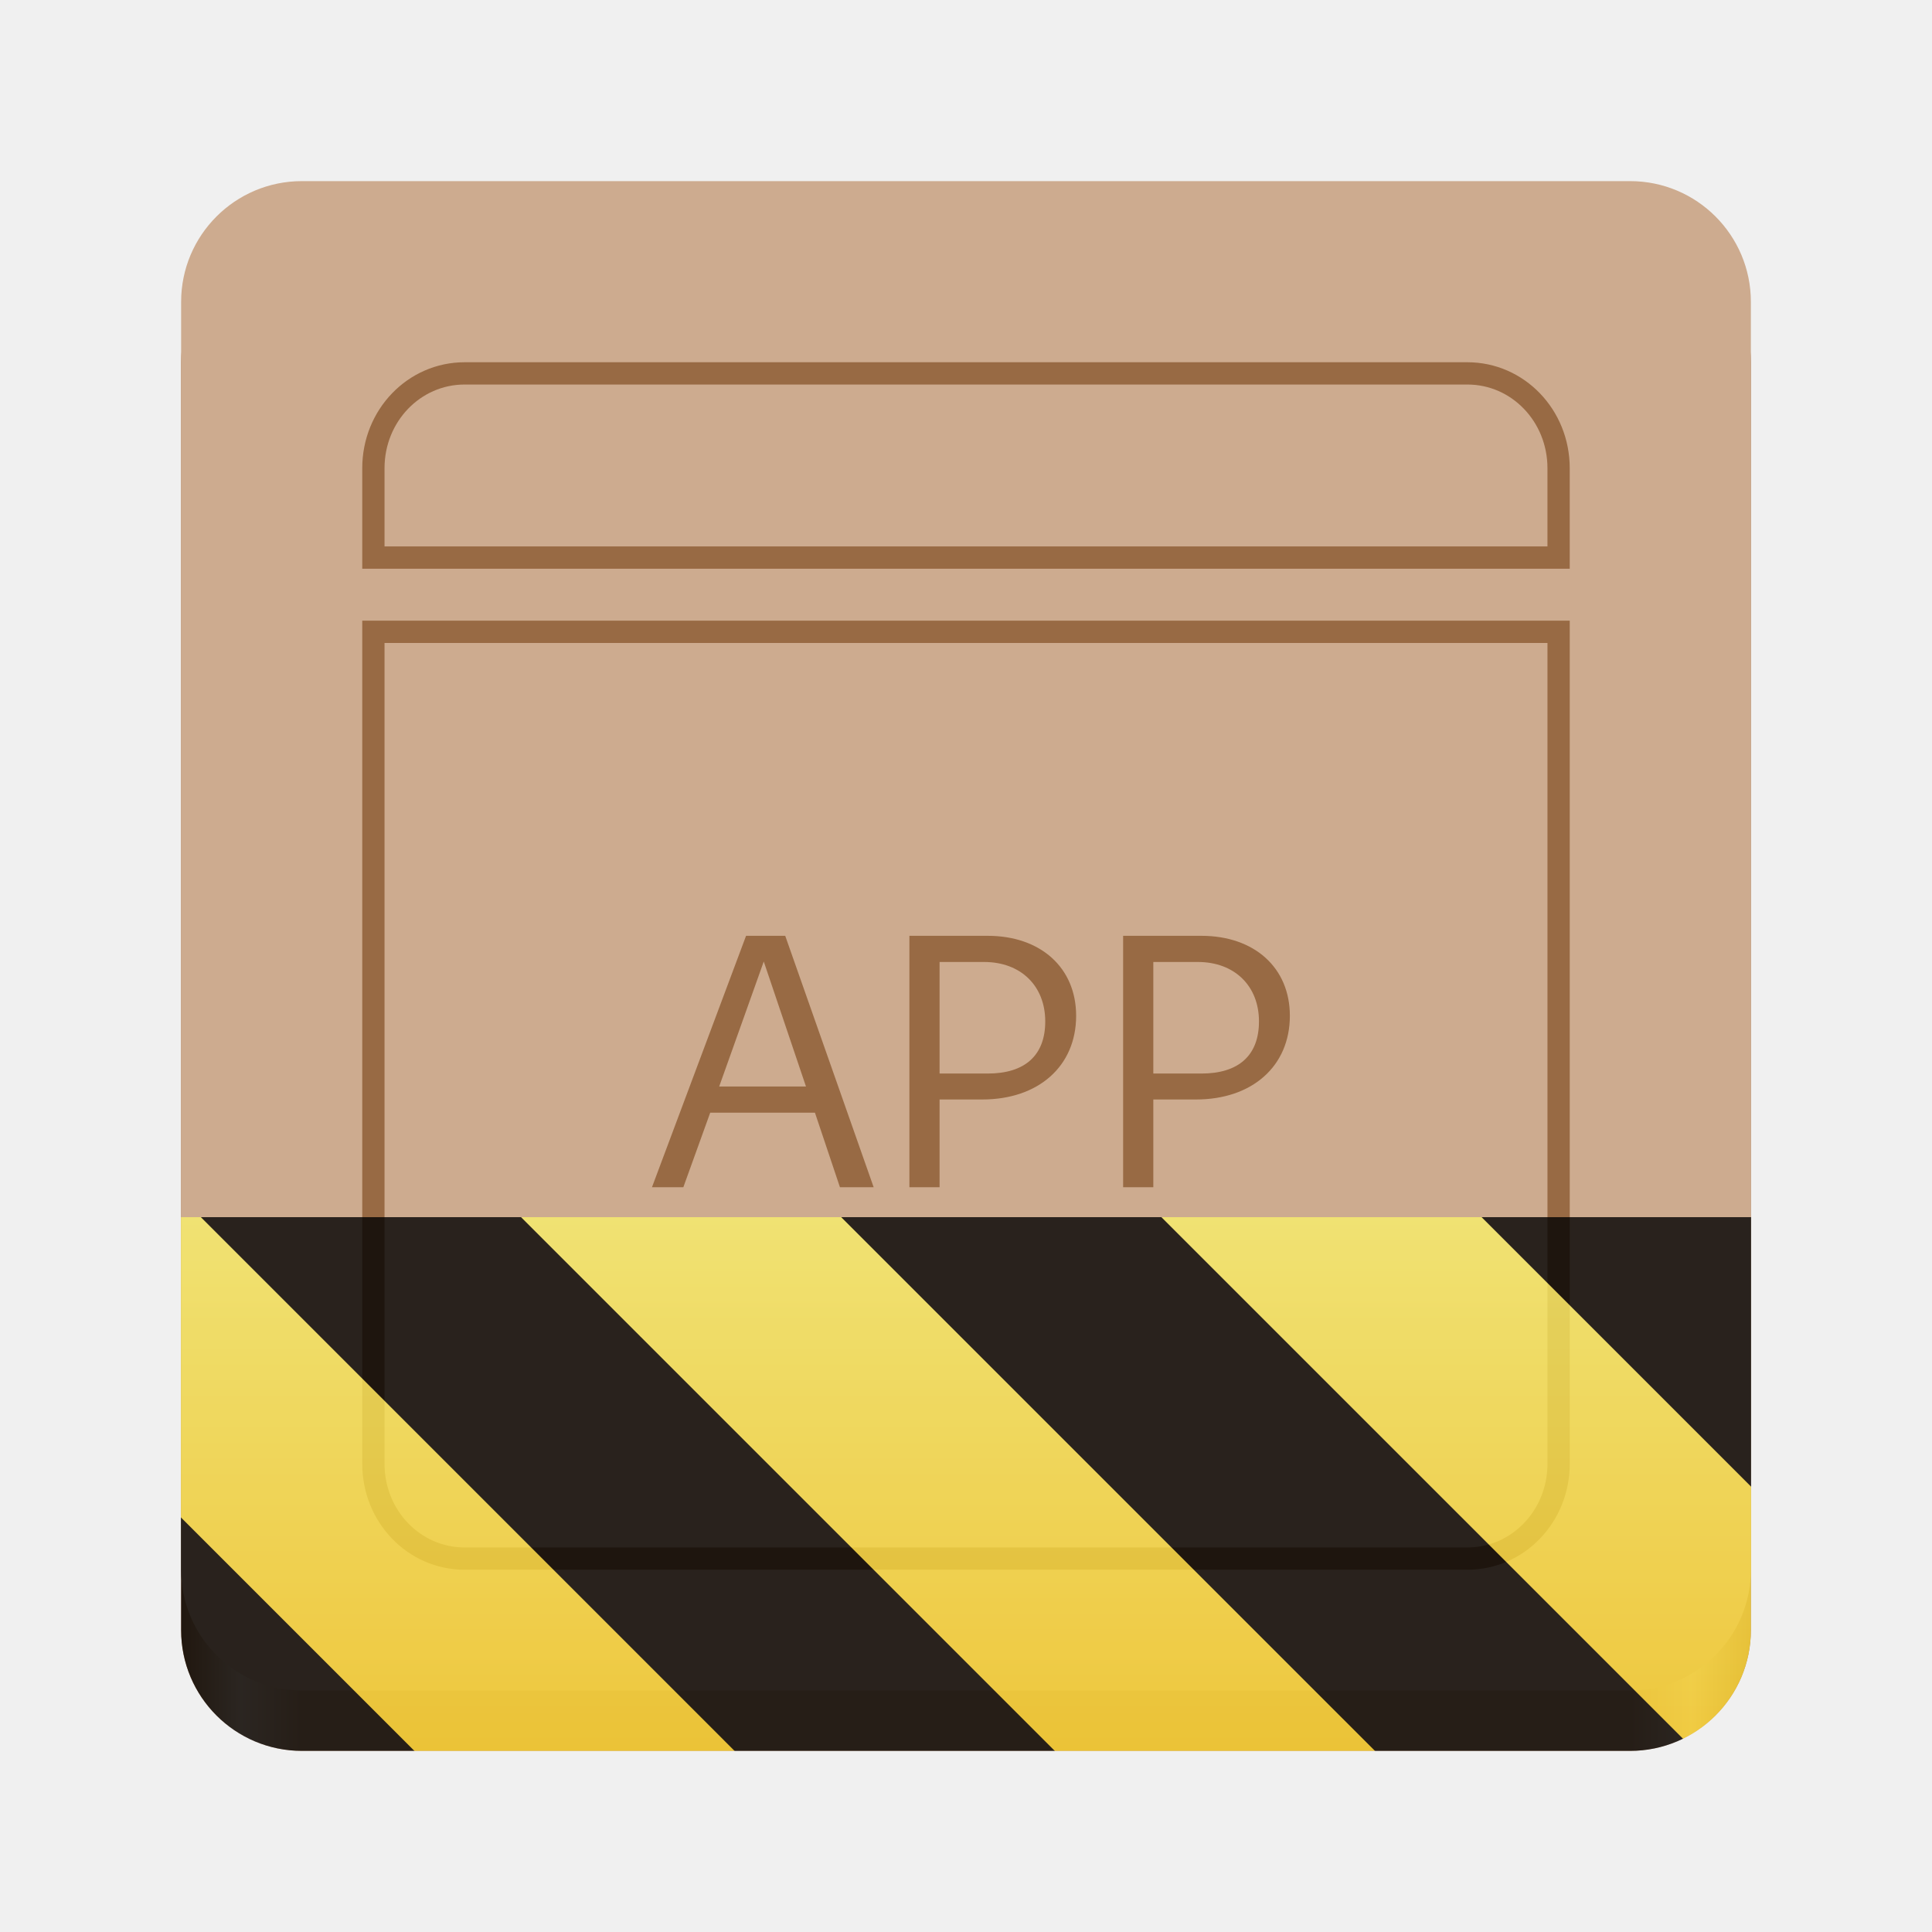
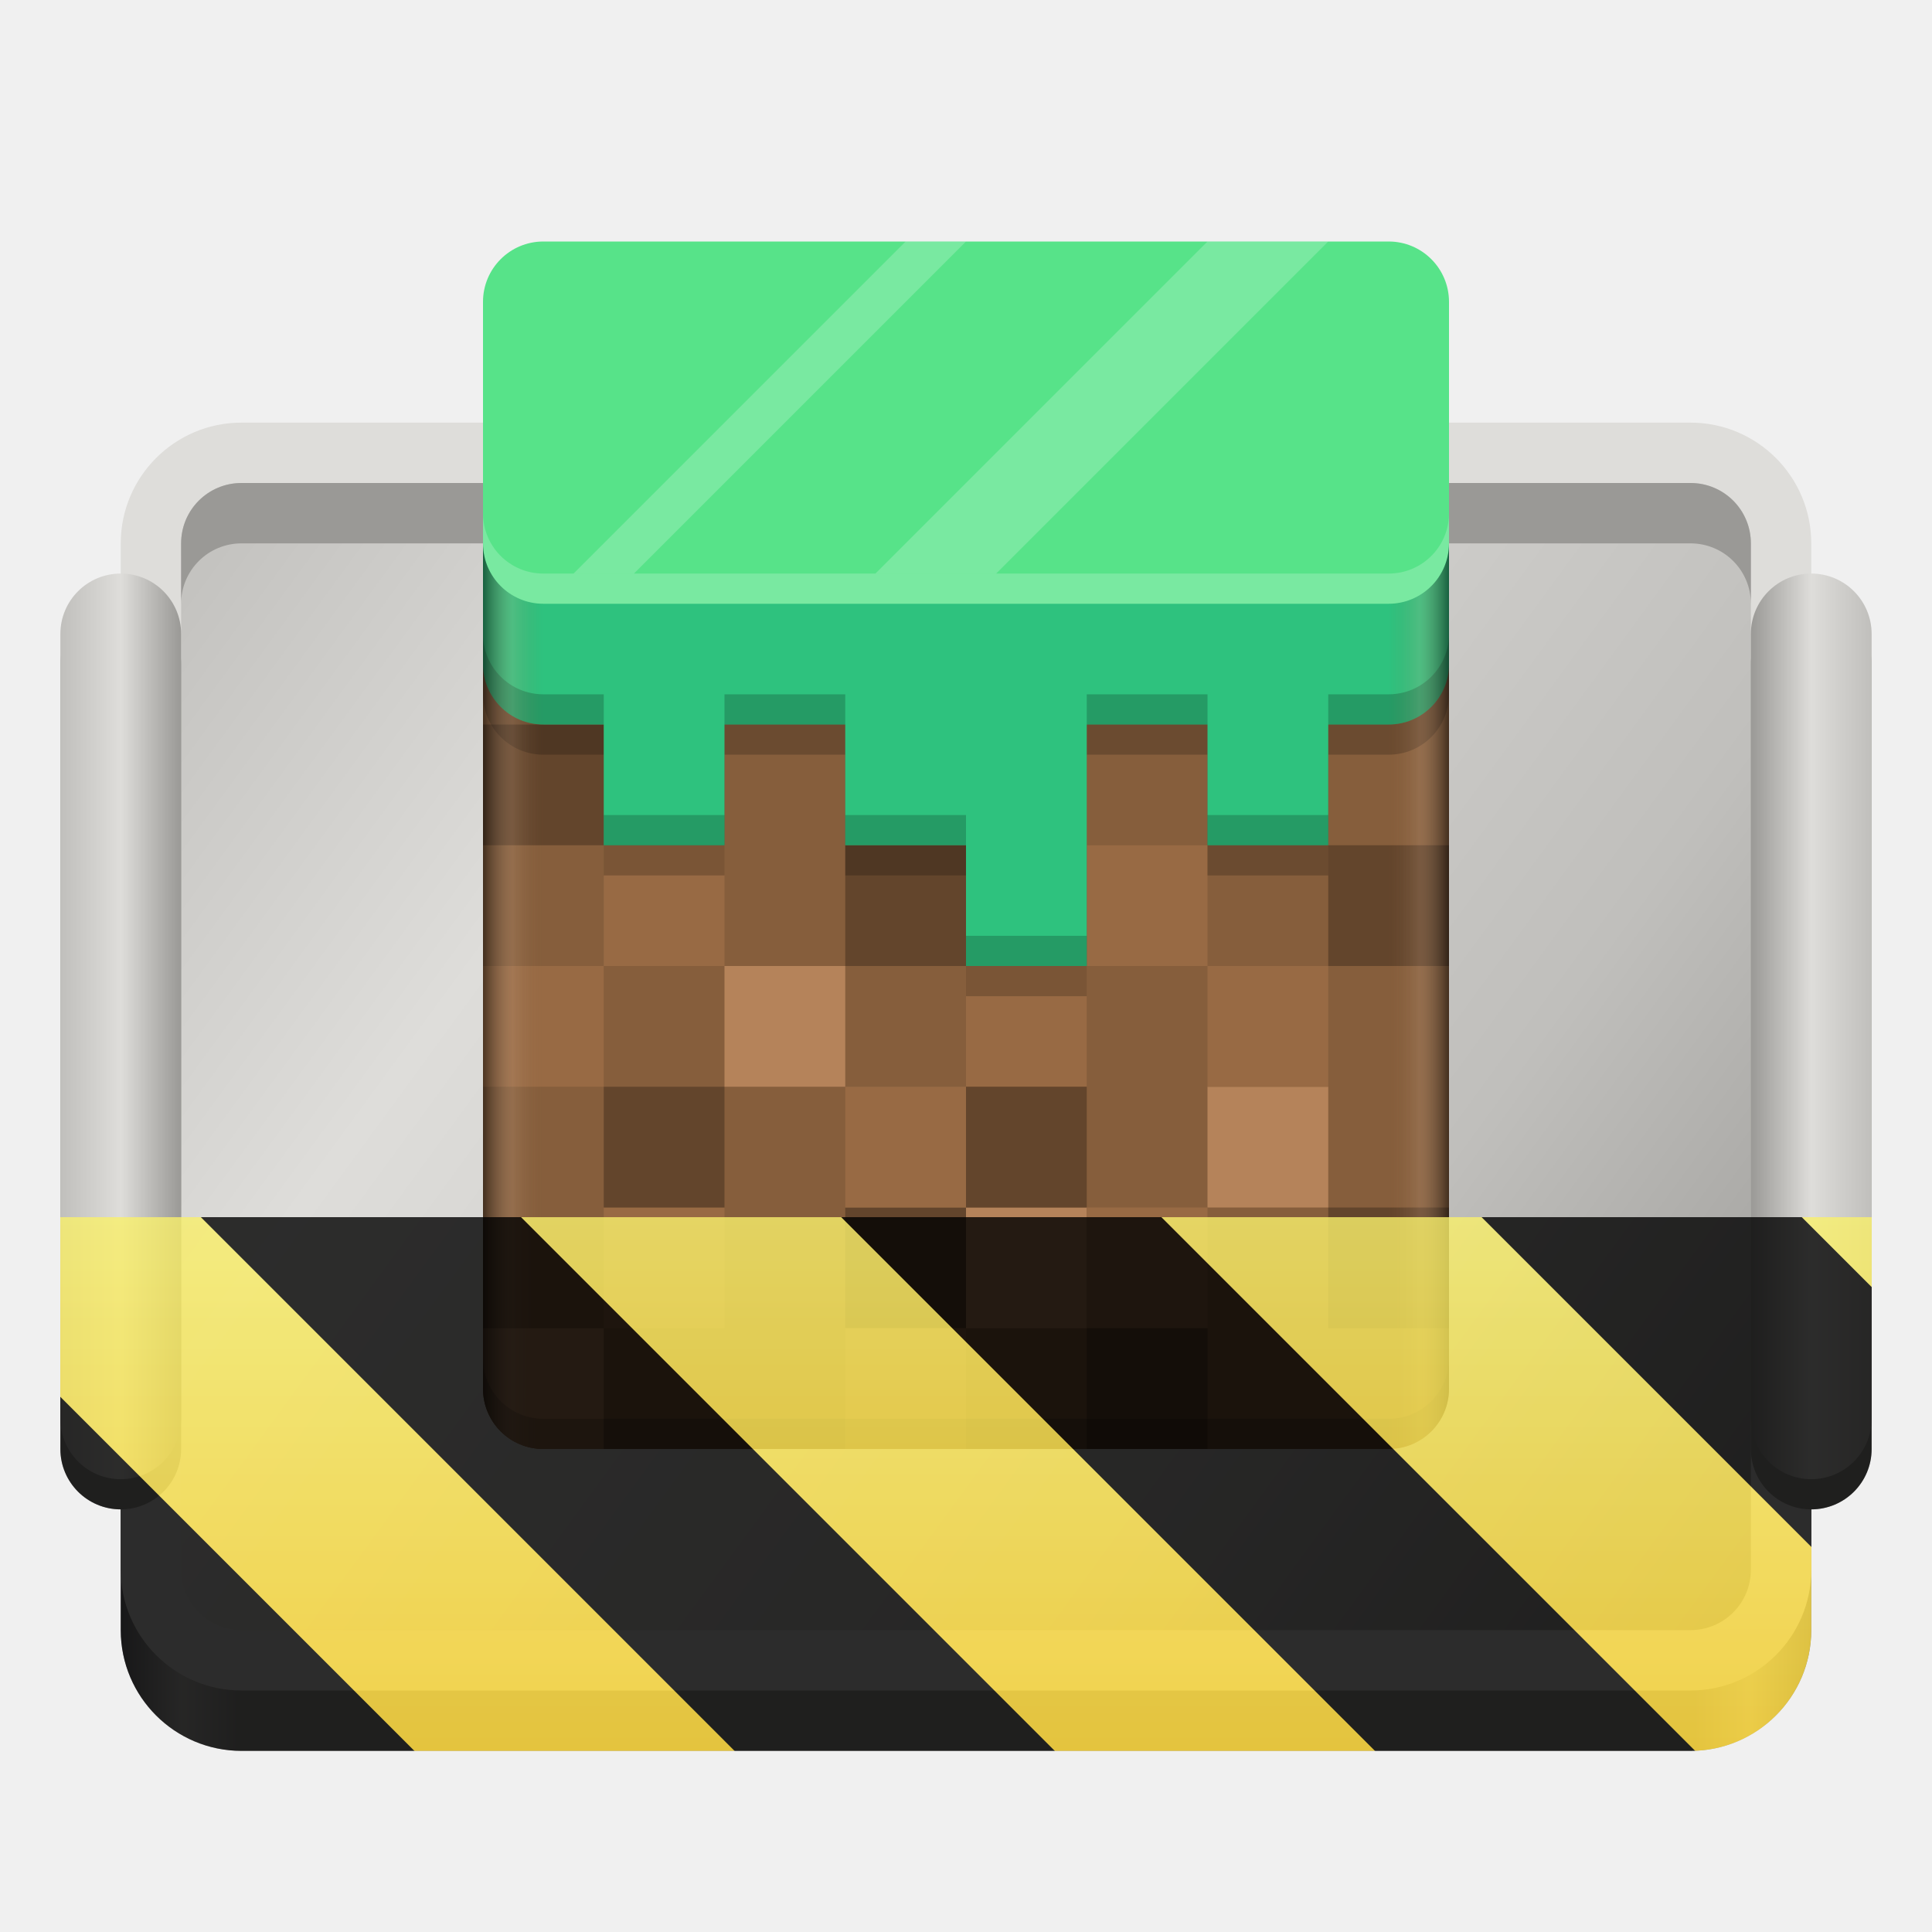
- <svg xmlns="http://www.w3.org/2000/svg" height="128px" viewBox="0 0 128 128" width="128px">
-   <linearGradient id="a" gradientTransform="matrix(0.232143 0 0 0.328947 -8.566925 263.827)" gradientUnits="userSpaceOnUse" x1="88.596" x2="536.596" y1="-449.394" y2="-449.394">
-     <stop offset="0" stop-color="#a4744b" />
-     <stop offset="0.038" stop-color="#d8bda7" />
-     <stop offset="0.077" stop-color="#bf9573" />
-     <stop offset="0.923" stop-color="#bf9573" />
-     <stop offset="0.962" stop-color="#d8bda7" />
-     <stop offset="1" stop-color="#a4744b" />
-   </linearGradient>
-   <clipPath id="b">
-     <rect height="128" width="128" />
-   </clipPath>
-   <clipPath id="c">
-     <rect height="128" width="128" />
-   </clipPath>
-   <filter id="d" height="100%" width="100%" x="0%" y="0%">
-     <feColorMatrix in="SourceGraphic" type="matrix" values="0 0 0 0 1 0 0 0 0 1 0 0 0 0 1 0 0 0 1 0" />
-   </filter>
-   <mask id="e">
-     <g clip-path="url(#c)" filter="url(#d)">
-       <g clip-path="url(#b)">
-         <path d="m 20 16 h 88 c 4.418 0 8 3.582 8 8 v 84 c 0 4.418 -3.582 8 -8 8 h -88 c -4.418 0 -8 -3.582 -8 -8 v -84 c 0 -4.418 3.582 -8 8 -8 z m 0 0" fill="url(#a)" />
-         <path d="m 20 12 h 88 c 4.418 0 8 3.582 8 8 v 84 c 0 4.418 -3.582 8 -8 8 h -88 c -4.418 0 -8 -3.582 -8 -8 v -84 c 0 -4.418 3.582 -8 8 -8 z m 0 0" fill="#cdab8f" />
-         <path d="m 30.781 196.738 c -3.348 0 -6.043 2.801 -6.043 6.281 v 5.922 h 78.523 v -5.922 c 0 -3.48 -2.695 -6.281 -6.043 -6.281 z m -6.043 17.121 v 55.121 c 0 3.48 2.695 6.281 6.043 6.281 h 66.438 c 3.348 0 6.043 -2.801 6.043 -6.281 v -55.121 z m 0 0" fill="none" stroke="#986a44" stroke-width="1.476" transform="matrix(1 0 0 1 0 -172)" />
-         <path d="m 43.195 78.656 h 2.078 l 1.781 -4.938 h 6.938 l 1.656 4.938 h 2.234 l -5.859 -16.656 h -2.594 z m 4.453 -6.672 l 2.953 -8.281 l 2.797 8.281 z m 12.602 6.672 h 2 v -5.812 h 2.828 c 3.719 0 6.219 -2.203 6.219 -5.547 c 0 -3.188 -2.359 -5.297 -5.859 -5.297 h -5.188 z m 2 -7.531 v -7.391 h 2.953 c 2.422 0 4.047 1.578 4.047 3.938 c 0 2.25 -1.344 3.453 -3.812 3.453 z m 12.16 7.531 h 2 v -5.812 h 2.828 c 3.719 0 6.219 -2.203 6.219 -5.547 c 0 -3.188 -2.359 -5.297 -5.859 -5.297 h -5.188 z m 2 -7.531 v -7.391 h 2.953 c 2.422 0 4.047 1.578 4.047 3.938 c 0 2.25 -1.344 3.453 -3.812 3.453 z m -33.387 -16.062" fill="#986a44" />
-       </g>
-     </g>
-   </mask>
-   <mask id="f">
-     <g filter="url(#d)">
-       <rect fill-opacity="0.8" height="128" width="128" />
-     </g>
-   </mask>
-   <linearGradient id="g" gradientTransform="matrix(0 0.37 -0.98462 0 295.385 -30.36)" gradientUnits="userSpaceOnUse" x1="300" x2="428" y1="235" y2="235">
-     <stop offset="0" stop-color="#f9f06b" />
-     <stop offset="1" stop-color="#f5c211" />
-   </linearGradient>
-   <clipPath id="h">
-     <rect height="128" width="128" />
-   </clipPath>
-   <clipPath id="i">
-     <rect height="128" width="128" />
-   </clipPath>
-   <path d="m 20 16 h 88 c 4.418 0 8 3.582 8 8 v 84 c 0 4.418 -3.582 8 -8 8 h -88 c -4.418 0 -8 -3.582 -8 -8 v -84 c 0 -4.418 3.582 -8 8 -8 z m 0 0" fill="url(#a)" />
-   <path d="m 20 12 h 88 c 4.418 0 8 3.582 8 8 v 84 c 0 4.418 -3.582 8 -8 8 h -88 c -4.418 0 -8 -3.582 -8 -8 v -84 c 0 -4.418 3.582 -8 8 -8 z m 0 0" fill="#cdab8f" />
-   <path d="m 30.781 24.738 c -3.348 0 -6.043 2.801 -6.043 6.281 v 5.922 h 78.523 v -5.922 c 0 -3.48 -2.695 -6.281 -6.043 -6.281 z m -6.043 17.121 v 55.121 c 0 3.48 2.695 6.281 6.043 6.281 h 66.438 c 3.348 0 6.043 -2.801 6.043 -6.281 v -55.121 z m 0 0" fill="none" stroke="#986a44" stroke-width="1.476" />
-   <path d="m 43.195 78.656 h 2.078 l 1.781 -4.938 h 6.938 l 1.656 4.938 h 2.234 l -5.859 -16.656 h -2.594 z m 4.453 -6.672 l 2.953 -8.281 l 2.797 8.281 z m 12.602 6.672 h 2 v -5.812 h 2.828 c 3.719 0 6.219 -2.203 6.219 -5.547 c 0 -3.188 -2.359 -5.297 -5.859 -5.297 h -5.188 z m 2 -7.531 v -7.391 h 2.953 c 2.422 0 4.047 1.578 4.047 3.938 c 0 2.25 -1.344 3.453 -3.812 3.453 z m 12.16 7.531 h 2 v -5.812 h 2.828 c 3.719 0 6.219 -2.203 6.219 -5.547 c 0 -3.188 -2.359 -5.297 -5.859 -5.297 h -5.188 z m 2 -7.531 v -7.391 h 2.953 c 2.422 0 4.047 1.578 4.047 3.938 c 0 2.25 -1.344 3.453 -3.812 3.453 z m -33.387 -16.062" fill="#986a44" />
-   <g clip-path="url(#i)" mask="url(#e)">
-     <g clip-path="url(#h)" mask="url(#f)">
-       <path d="m 128 80.641 v 47.359 h -128 v -47.359 z m 0 0" fill="url(#g)" />
-       <path d="m 13.309 80.641 l 47.355 47.359 h 21.215 l -47.359 -47.359 z m 42.422 0 l 47.363 47.359 h 21.215 l -47.363 -47.359 z m 42.43 0 l 29.84 29.84 v -21.211 l -8.629 -8.629 z m -98.16 7.906 v 21.215 l 18.238 18.238 h 21.215 z m 0 0" />
+ <svg xmlns="http://www.w3.org/2000/svg" xmlns:xlink="http://www.w3.org/1999/xlink" height="128px" viewBox="0 0 128 128" width="128px">
+   <defs>
+     <filter id="a" height="100%" width="100%" x="0%" y="0%">
+       <feColorMatrix color-interpolation-filters="sRGB" values="0 0 0 0 1 0 0 0 0 1 0 0 0 0 1 0 0 0 1 0" />
+     </filter>
+     <linearGradient id="b" gradientUnits="userSpaceOnUse" x1="8" x2="120" y1="116" y2="116">
+       <stop offset="0" stop-color="#77767b" />
+       <stop offset="0.036" stop-color="#c0bfbc" />
+       <stop offset="0.071" stop-color="#9a9996" />
+       <stop offset="0.929" stop-color="#9a9996" />
+       <stop offset="0.964" stop-color="#c0bfbc" />
+       <stop offset="1" stop-color="#77767b" />
+     </linearGradient>
+     <linearGradient id="c" gradientUnits="userSpaceOnUse" x1="12" x2="116" y1="32" y2="108">
+       <stop offset="0" stop-color="#c0bfbc" />
+       <stop offset="0.269" stop-color="#deddda" />
+       <stop offset="0.731" stop-color="#c0bfbc" />
+       <stop offset="1" stop-color="#9a9996" />
+     </linearGradient>
+     <linearGradient id="d" gradientUnits="userSpaceOnUse">
+       <stop offset="0" stop-color="#c0bfbc" />
+       <stop offset="0.5" stop-color="#deddda" />
+       <stop offset="1" stop-color="#9a9996" />
+     </linearGradient>
+     <linearGradient id="e" x1="4" x2="12" xlink:href="#d" y1="68" y2="68" />
+     <linearGradient id="f" gradientTransform="matrix(-1 0 0 1 128 -174)" x1="4" x2="12" xlink:href="#d" y1="242" y2="242" />
+     <mask id="g">
+       <g filter="url(#a)">
+         <rect fill-opacity="0.2" height="153.6" width="153.6" x="-12.8" y="-12.8" />
+       </g>
+     </mask>
+     <mask id="h">
+       <g filter="url(#a)">
+         <rect fill-opacity="0.2" height="153.6" width="153.6" x="-12.8" y="-12.8" />
+       </g>
+     </mask>
+     <mask id="i">
+       <g filter="url(#a)">
+         <rect fill-opacity="0.2" height="153.6" width="153.6" x="-12.8" y="-12.8" />
+       </g>
+     </mask>
+     <mask id="j">
+       <g filter="url(#a)">
+         <rect fill-opacity="0.2" height="153.6" width="153.6" x="-12.8" y="-12.8" />
+       </g>
+     </mask>
+     <mask id="k">
+       <g filter="url(#a)">
+         <rect fill-opacity="0.2" height="153.6" width="153.6" x="-12.8" y="-12.8" />
+       </g>
+     </mask>
+     <mask id="l">
+       <g filter="url(#a)">
+         <rect fill-opacity="0.2" height="153.6" width="153.6" x="-12.8" y="-12.8" />
+       </g>
+     </mask>
+     <linearGradient id="m" gradientUnits="userSpaceOnUse" x1="32" x2="96" y1="64" y2="64">
+       <stop offset="0" stop-opacity="0.502" />
+       <stop offset="0.031" stop-color="#cdab8f" stop-opacity="0.2" />
+       <stop offset="0.062" stop-color="#865e3c" stop-opacity="0" />
+       <stop offset="0.938" stop-color="#865e3c" stop-opacity="0" />
+       <stop offset="0.969" stop-color="#cdab8f" stop-opacity="0.2" />
+       <stop offset="1" stop-opacity="0.502" />
+     </linearGradient>
+     <clipPath id="n">
+       <path d="m 0 0 h 128 v 128 h -128 z m 0 0" />
+     </clipPath>
+     <mask id="o">
+       <g filter="url(#a)">
+         <rect fill-opacity="0.2" height="221.184" width="221.184" x="-46.592" y="-46.592" />
+       </g>
+     </mask>
+     <clipPath id="p">
+       <rect height="152" width="192" />
+     </clipPath>
+     <g id="q" clip-path="url(#p)">
+       <path d="m 40 106 v 2 c 0 2.215 1.785 4 4 4 h 56 c 2.215 0 4 -1.785 4 -4 v -2 c 0 2.215 -1.785 4 -4 4 h -56 c -2.215 0 -4 -1.785 -4 -4 z m 0 0" />
+     </g>
+     <mask id="r">
+       <g filter="url(#a)">
+         <rect fill-opacity="0.2" height="221.184" width="221.184" x="-46.592" y="-46.592" />
+       </g>
+     </mask>
+     <clipPath id="s">
+       <rect height="152" width="192" />
+     </clipPath>
+     <g id="t" clip-path="url(#s)">
+       <path d="m 40 50 v 12 c 0 2.211 1.789 4 4 4 h 4 v 8 h 8 v -8 h 8 v 8 h 8 v 8 h 8 v -16 h 8 v 8 h 8 v -8 h 4 c 2.211 0 4 -1.789 4 -4 v -12 z m 0 0" />
+     </g>
+     <clipPath id="u">
+       <path d="m 0 0 h 128 v 128 h -128 z m 0 0" />
+     </clipPath>
+     <mask id="v">
+       <g filter="url(#a)">
+         <rect fill-opacity="0.2" height="221.184" width="221.184" x="-46.592" y="-46.592" />
+       </g>
+     </mask>
+     <clipPath id="w">
+       <rect height="152" width="192" />
+     </clipPath>
+     <g id="x" clip-path="url(#w)">
+       <path d="m 40 50 v 2 c 0 2.215 1.785 4 4 4 h 56 c 2.215 0 4 -1.785 4 -4 v -2 c 0 2.215 -1.785 4 -4 4 h -56 c -2.215 0 -4 -1.785 -4 -4 z m 0 0" fill="#ffffff" />
+     </g>
+     <mask id="y">
+       <g filter="url(#a)">
+         <rect fill-opacity="0.2" height="221.184" width="221.184" x="-46.592" y="-46.592" />
+       </g>
+     </mask>
+     <clipPath id="z">
+       <rect height="152" width="192" />
+     </clipPath>
+     <g id="A" clip-path="url(#z)">
+       <path d="m 96 32 h -8 l -22 22 h 8 z m 0 0" fill="#ffffff" />
+     </g>
+     <mask id="B">
+       <g filter="url(#a)">
+         <rect fill-opacity="0.2" height="221.184" width="221.184" x="-46.592" y="-46.592" />
+       </g>
+     </mask>
+     <clipPath id="C">
+       <rect height="152" width="192" />
+     </clipPath>
+     <g id="D" clip-path="url(#C)">
+       <path d="m 72 32 l -22 22 h -4 l 22 -22 z m 0 0" fill="#ffffff" />
+     </g>
+     <mask id="E">
+       <g filter="url(#a)">
+         <rect fill-opacity="0.2" height="221.184" width="221.184" x="-46.592" y="-46.592" />
+       </g>
+     </mask>
+     <clipPath id="F">
+       <rect height="152" width="192" />
+     </clipPath>
+     <g id="G" clip-path="url(#F)">
+       <path d="m 40 58 v 2 c 0 2.211 1.789 4 4 4 h 4 v -2 h -4 c -2.211 0 -4 -1.789 -4 -4 z m 64 0 c 0 2.211 -1.789 4 -4 4 h -4 v 2 h 4 c 2.211 0 4 -1.789 4 -4 z m -48 4 v 2 h 8 v -2 z m 24 0 v 2 h 8 v -2 z m -32 8 v 2 h 8 v -2 z m 16 0 v 2 h 8 v -2 z m 24 0 v 2 h 8 v -2 z m -16 8 v 2 h 8 v -2 z m 0 0" />
+     </g>
+     <clipPath id="H">
+       <rect height="128" width="128" />
+     </clipPath>
+     <clipPath id="I">
+       <rect height="128" width="128" />
+     </clipPath>
+     <mask id="J">
+       <g filter="url(#a)">
+         <g clip-path="url(#I)" filter="url(#a)">
+           <g clip-path="url(#H)">
+             <path d="m 16 40 h 96 c 4.418 0 8 3.582 8 8 v 60 c 0 4.418 -3.582 8 -8 8 h -96 c -4.418 0 -8 -3.582 -8 -8 v -60 c 0 -4.418 3.582 -8 8 -8 z m 0 0" fill="url(#b)" />
+             <path d="m 16 28 h 96 c 4.418 0 8 3.582 8 8 v 68 c 0 4.418 -3.582 8 -8 8 h -96 c -4.418 0 -8 -3.582 -8 -8 v -68 c 0 -4.418 3.582 -8 8 -8 z m 0 0" fill="#deddda" />
+             <path d="m 16 32 h 96 c 2.211 0 4 1.789 4 4 v 68 c 0 2.211 -1.789 4 -4 4 h -96 c -2.211 0 -4 -1.789 -4 -4 v -68 c 0 -2.211 1.789 -4 4 -4 z m 0 0" fill="url(#c)" />
+             <path d="m 16 32 c -2.215 0 -4 1.785 -4 4 v 4 c 0 -2.215 1.785 -4 4 -4 h 96 c 2.215 0 4 1.785 4 4 v -4 c 0 -2.215 -1.785 -4 -4 -4 z m 0 0" fill="#9a9996" />
+             <path d="m 8 40 c 2.211 0 4 1.789 4 4 v 52 c 0 2.211 -1.789 4 -4 4 s -4 -1.789 -4 -4 v -52 c 0 -2.211 1.789 -4 4 -4 z m 0 0" fill="#9a9996" />
+             <path d="m 120 40 c -2.211 0 -4 1.789 -4 4 v 52 c 0 2.211 1.789 4 4 4 s 4 -1.789 4 -4 v -52 c 0 -2.211 -1.789 -4 -4 -4 z m 0 0" fill="#9a9996" />
+             <path d="m 8 38 c 2.211 0 4 1.789 4 4 v 52 c 0 2.211 -1.789 4 -4 4 s -4 -1.789 -4 -4 v -52 c 0 -2.211 1.789 -4 4 -4 z m 0 0" fill="url(#e)" />
+             <path d="m 120 38 c -2.211 0 -4 1.789 -4 4 v 52 c 0 2.211 1.789 4 4 4 s 4 -1.789 4 -4 v -52 c 0 -2.211 -1.789 -4 -4 -4 z m 0 0" fill="url(#f)" />
+             <path d="m 36 32 h 56 c 2.211 0 4 1.789 4 4 v 56 c 0 2.211 -1.789 4 -4 4 h -56 c -2.211 0 -4 -1.789 -4 -4 v -56 c 0 -2.211 1.789 -4 4 -4 z m 0 0" fill="#865e3c" />
+             <path d="m 40 80 h 8 v 8 h -8 z m 0 0" fill="#986a44" />
+             <path d="m 64 80 h 8 v 8 h -8 z m 0 0" fill="#b5835a" />
+             <path d="m 72 80 h 8 v 8 h -8 z m 0 0" fill="#986a44" />
+             <path d="m 40 72 h 8 v 8 h -8 z m 0 0" fill="#63452c" />
+             <path d="m 40 56 h 8 v 8 h -8 z m 0 0" fill="#986a44" />
+             <path d="m 48 64 h 8 v 8 h -8 z m 0 0" fill="#b5835a" />
+             <path d="m 64 64 h 8 v 8 h -8 z m 0 0" fill="#986a44" />
+             <path d="m 64 72 h 8 v 8 h -8 z m 0 0" fill="#63452c" />
+             <path d="m 72 56 h 8 v 8 h -8 z m 0 0" fill="#986a44" />
+             <path d="m 56 56 h 8 v 8 h -8 z m 0 0" fill="#63452c" />
+             <path d="m 88 80 h 8 v 8 h -8 z m 0 0" fill="#63452c" />
+             <path d="m 64 48 h 8 v 8 h -8 z m 0 0" fill="#986a44" />
+             <path d="m 88 56 h 8 v 8 h -8 z m 0 0" fill="#63452c" />
+             <path d="m 80 72 h 8 v 8 h -8 z m 0 0" fill="#b5835a" />
+             <path d="m 56 80 h 8 v 8 h -8 z m 0 0" fill="#63452c" />
+             <path d="m 56 88 h 8 v 8 h -8 z m 0 0" fill="#986a44" />
+             <path d="m 32 64 h 8 v 8 h -8 z m 0 0" fill="#986a44" />
+             <path d="m 72 88 h 8 v 8 h -8 z m 0 0" fill="#63452c" />
+             <path d="m 32 88 v 4 c 0 2.215 1.785 4 4 4 h 4 v -8 z m 0 0" fill="#b5835a" />
+             <path d="m 56 72 h 8 v 8 h -8 z m 0 0" fill="#986a44" />
+             <path d="m 80 64 h 8 v 8 h -8 z m 0 0" fill="#986a44" />
+             <path d="m 32 48 h 8 v 8 h -8 z m 0 0" fill="#63452c" />
+             <g clip-path="url(#n)">
+               <g mask="url(#o)">
+                 <use transform="matrix(1 0 0 1 -8 -16)" xlink:href="#q" />
+               </g>
+               <g mask="url(#r)">
+                 <use transform="matrix(1 0 0 1 -8 -16)" xlink:href="#t" />
+               </g>
+             </g>
+             <path d="m 32 32 v 12 c 0 2.211 1.789 4 4 4 h 4 v 8 h 8 v -8 h 8 v 8 h 8 v 8 h 8 v -16 h 8 v 8 h 8 v -8 h 4 c 2.211 0 4 -1.789 4 -4 v -12 z m 0 0" fill="#2ec27e" />
+             <path d="m 36 16 h 56 c 2.211 0 4 1.789 4 4 v 16 c 0 2.211 -1.789 4 -4 4 h -56 c -2.211 0 -4 -1.789 -4 -4 v -16 c 0 -2.211 1.789 -4 4 -4 z m 0 0" fill="#57e389" />
+             <g clip-path="url(#u)">
+               <g mask="url(#v)">
+                 <use transform="matrix(1 0 0 1 -8 -16)" xlink:href="#x" />
+               </g>
+               <g mask="url(#y)">
+                 <use transform="matrix(1 0 0 1 -8 -16)" xlink:href="#A" />
+               </g>
+               <g mask="url(#B)">
+                 <use transform="matrix(1 0 0 1 -8 -16)" xlink:href="#D" />
+               </g>
+               <g mask="url(#E)">
+                 <use transform="matrix(1 0 0 1 -8 -16)" xlink:href="#G" />
+               </g>
+             </g>
+             <path d="m 32 36 v 56 c 0 2.215 1.785 4 4 4 h 56 c 2.215 0 4 -1.785 4 -4 v -56 c 0 2.215 -1.785 4 -4 4 h -56 c -2.215 0 -4 -1.785 -4 -4 z m 0 0" fill="url(#m)" />
+           </g>
+         </g>
+       </g>
+     </mask>
+     <mask id="K">
+       <g filter="url(#a)">
+         <rect fill-opacity="0.8" height="184.32" width="184.32" x="-28.16" y="-28.16" />
+       </g>
+     </mask>
+     <linearGradient id="L" gradientTransform="matrix(0 0.37 -0.98462 0 295.385 -30.36)" gradientUnits="userSpaceOnUse" x1="300" x2="428" y1="235" y2="235">
+       <stop offset="0" stop-color="#f9f06b" />
+       <stop offset="1" stop-color="#f5c211" />
+     </linearGradient>
+     <clipPath id="M">
+       <rect height="128" width="128" />
+     </clipPath>
+     <clipPath id="N">
+       <rect height="128" width="128" />
+     </clipPath>
+   </defs>
+   <path d="m 16 40 h 96 c 4.418 0 8 3.582 8 8 v 60 c 0 4.418 -3.582 8 -8 8 h -96 c -4.418 0 -8 -3.582 -8 -8 v -60 c 0 -4.418 3.582 -8 8 -8 z m 0 0" fill="url(#b)" />
+   <path d="m 16 28 h 96 c 4.418 0 8 3.582 8 8 v 68 c 0 4.418 -3.582 8 -8 8 h -96 c -4.418 0 -8 -3.582 -8 -8 v -68 c 0 -4.418 3.582 -8 8 -8 z m 0 0" fill="#deddda" />
+   <path d="m 16 32 h 96 c 2.211 0 4 1.789 4 4 v 68 c 0 2.211 -1.789 4 -4 4 h -96 c -2.211 0 -4 -1.789 -4 -4 v -68 c 0 -2.211 1.789 -4 4 -4 z m 0 0" fill="url(#c)" />
+   <g fill="#9a9996">
+     <path d="m 16 32 c -2.215 0 -4 1.785 -4 4 v 4 c 0 -2.215 1.785 -4 4 -4 h 96 c 2.215 0 4 1.785 4 4 v -4 c 0 -2.215 -1.785 -4 -4 -4 z m 0 0" />
+     <path d="m 8 40 c 2.211 0 4 1.789 4 4 v 52 c 0 2.211 -1.789 4 -4 4 s -4 -1.789 -4 -4 v -52 c 0 -2.211 1.789 -4 4 -4 z m 0 0" />
+     <path d="m 120 40 c -2.211 0 -4 1.789 -4 4 v 52 c 0 2.211 1.789 4 4 4 s 4 -1.789 4 -4 v -52 c 0 -2.211 -1.789 -4 -4 -4 z m 0 0" />
+   </g>
+   <path d="m 8 38 c 2.211 0 4 1.789 4 4 v 52 c 0 2.211 -1.789 4 -4 4 s -4 -1.789 -4 -4 v -52 c 0 -2.211 1.789 -4 4 -4 z m 0 0" fill="url(#e)" />
+   <path d="m 120 38 c -2.211 0 -4 1.789 -4 4 v 52 c 0 2.211 1.789 4 4 4 s 4 -1.789 4 -4 v -52 c 0 -2.211 -1.789 -4 -4 -4 z m 0 0" fill="url(#f)" />
+   <path d="m 36 32 h 56 c 2.211 0 4 1.789 4 4 v 56 c 0 2.211 -1.789 4 -4 4 h -56 c -2.211 0 -4 -1.789 -4 -4 v -56 c 0 -2.211 1.789 -4 4 -4 z m 0 0" fill="#865e3c" />
+   <path d="m 40 80 h 8 v 8 h -8 z m 0 0" fill="#986a44" />
+   <path d="m 64 80 h 8 v 8 h -8 z m 0 0" fill="#b5835a" />
+   <path d="m 72 80 h 8 v 8 h -8 z m 0 0" fill="#986a44" />
+   <path d="m 40 72 h 8 v 8 h -8 z m 0 0" fill="#63452c" />
+   <path d="m 40 56 h 8 v 8 h -8 z m 0 0" fill="#986a44" />
+   <path d="m 48 64 h 8 v 8 h -8 z m 0 0" fill="#b5835a" />
+   <path d="m 64 64 h 8 v 8 h -8 z m 0 0" fill="#986a44" />
+   <path d="m 64 72 h 8 v 8 h -8 z m 0 0" fill="#63452c" />
+   <path d="m 72 56 h 8 v 8 h -8 z m 0 0" fill="#986a44" />
+   <path d="m 56 56 h 8 v 8 h -8 z m 0 0" fill="#63452c" />
+   <path d="m 88 80 h 8 v 8 h -8 z m 0 0" fill="#63452c" />
+   <path d="m 64 48 h 8 v 8 h -8 z m 0 0" fill="#986a44" />
+   <path d="m 88 56 h 8 v 8 h -8 z m 0 0" fill="#63452c" />
+   <path d="m 80 72 h 8 v 8 h -8 z m 0 0" fill="#b5835a" />
+   <path d="m 56 80 h 8 v 8 h -8 z m 0 0" fill="#63452c" />
+   <path d="m 56 88 h 8 v 8 h -8 z m 0 0" fill="#986a44" />
+   <path d="m 32 64 h 8 v 8 h -8 z m 0 0" fill="#986a44" />
+   <path d="m 72 88 h 8 v 8 h -8 z m 0 0" fill="#63452c" />
+   <path d="m 32 88 v 4 c 0 2.215 1.785 4 4 4 h 4 v -8 z m 0 0" fill="#b5835a" />
+   <path d="m 56 72 h 8 v 8 h -8 z m 0 0" fill="#986a44" />
+   <path d="m 80 64 h 8 v 8 h -8 z m 0 0" fill="#986a44" />
+   <path d="m 32 48 h 8 v 8 h -8 z m 0 0" fill="#63452c" />
+   <g mask="url(#g)">
+     <use transform="matrix(1 0 0 1 -8 -16)" xlink:href="#q" />
+   </g>
+   <g mask="url(#h)">
+     <use transform="matrix(1 0 0 1 -8 -16)" xlink:href="#t" />
+   </g>
+   <path d="m 32 32 v 12 c 0 2.211 1.789 4 4 4 h 4 v 8 h 8 v -8 h 8 v 8 h 8 v 8 h 8 v -16 h 8 v 8 h 8 v -8 h 4 c 2.211 0 4 -1.789 4 -4 v -12 z m 0 0" fill="#2ec27e" />
+   <path d="m 36 16 h 56 c 2.211 0 4 1.789 4 4 v 16 c 0 2.211 -1.789 4 -4 4 h -56 c -2.211 0 -4 -1.789 -4 -4 v -16 c 0 -2.211 1.789 -4 4 -4 z m 0 0" fill="#57e389" />
+   <g mask="url(#i)">
+     <use transform="matrix(1 0 0 1 -8 -16)" xlink:href="#x" />
+   </g>
+   <g mask="url(#j)">
+     <use transform="matrix(1 0 0 1 -8 -16)" xlink:href="#A" />
+   </g>
+   <g mask="url(#k)">
+     <use transform="matrix(1 0 0 1 -8 -16)" xlink:href="#D" />
+   </g>
+   <g mask="url(#l)">
+     <use transform="matrix(1 0 0 1 -8 -16)" xlink:href="#G" />
+   </g>
+   <path d="m 32 36 v 56 c 0 2.215 1.785 4 4 4 h 56 c 2.215 0 4 -1.785 4 -4 v -56 c 0 2.215 -1.785 4 -4 4 h -56 c -2.215 0 -4 -1.785 -4 -4 z m 0 0" fill="url(#m)" />
+   <g mask="url(#J)">
+     <g clip-path="url(#N)">
+       <g mask="url(#K)">
+         <g clip-path="url(#M)">
+           <path d="m 128 80.641 v 47.359 h -128 v -47.359 z m 0 0" fill="url(#L)" />
+           <path d="m 13.309 80.641 l 47.355 47.359 h 21.215 l -47.359 -47.359 z m 42.422 0 l 47.363 47.359 h 21.215 l -47.363 -47.359 z m 42.43 0 l 29.84 29.84 v -21.211 l -8.629 -8.629 z m -98.16 7.906 v 21.215 l 18.238 18.238 h 21.215 z m 0 0" />
+         </g>
+       </g>
    </g>
  </g>
</svg>
